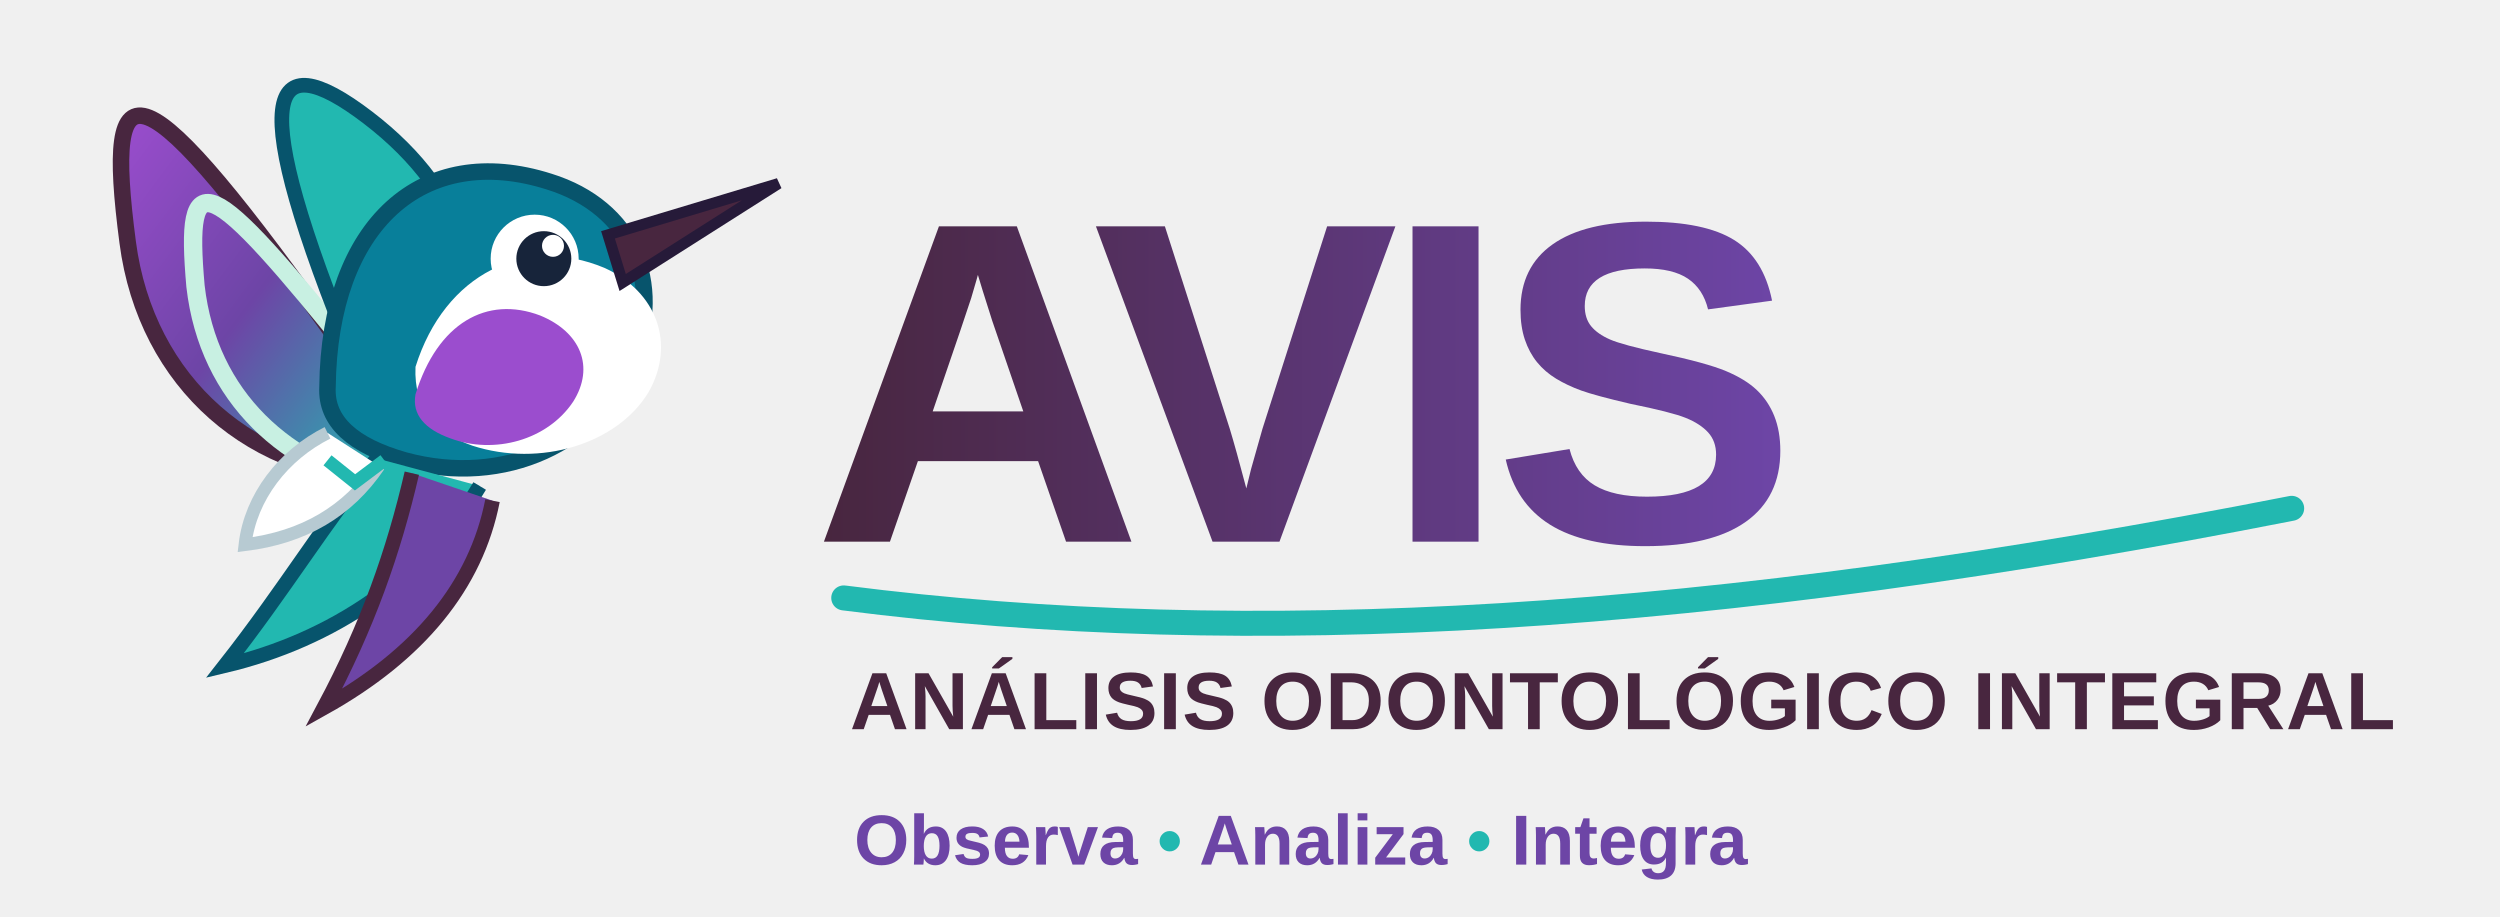
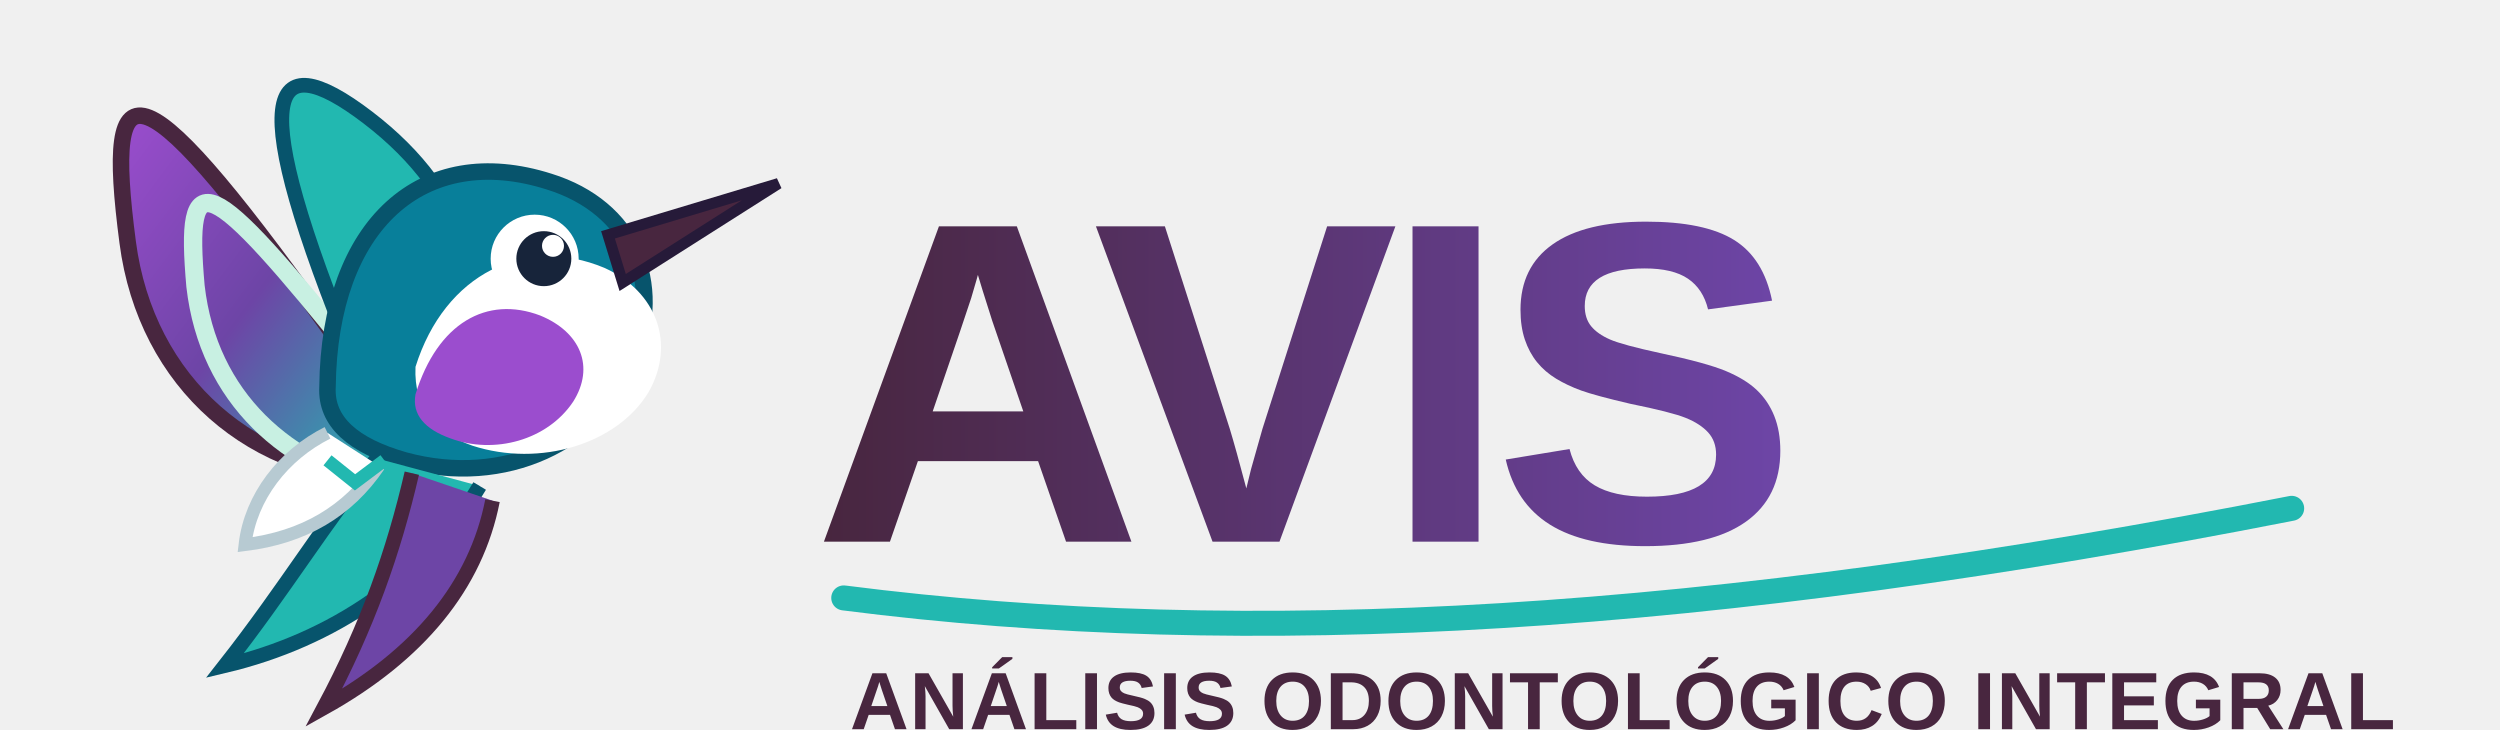
- <svg xmlns="http://www.w3.org/2000/svg" viewBox="0 0 1200 440" role="img" aria-labelledby="t d">
+ <svg xmlns="http://www.w3.org/2000/svg" viewBox="0 0 1200 350" role="img" aria-labelledby="t d">
  <defs>
    <linearGradient id="wing" x1="0" y1="0" x2="1" y2="1">
      <stop stop-color="#9B4DCE" />
      <stop offset=".5" stop-color="#6D45A6" />
      <stop offset="1" stop-color="#22B8B0" />
    </linearGradient>
    <linearGradient id="word" x1="0" y1="0" x2="1" y2="0">
      <stop stop-color="#48263F" />
      <stop offset="1" stop-color="#6D45A6" />
    </linearGradient>
  </defs>
  <g transform="translate(12 8) scale(.88)">
    <path d="M173 180C61 22 43 24 56 123c10 77 69 128 144 128Z" fill="url(#wing)" stroke="#48263F" stroke-width="9" />
    <path d="M181 186C99 84 87 79 93 147c7 61 50 99 106 111" fill="none" stroke="#C8F0E2" stroke-width="10" />
    <path d="M180 188C120 42 132 13 187 55c55 42 73 99 40 157" fill="#22B8B0" stroke="#07546C" stroke-width="8" />
    <path d="M165 202C166 113 217 68 286 90c45 14 63 55 45 98-18 44-69 69-124 54-28-8-43-21-42-40Z" fill="#087F9A" stroke="#07546C" stroke-width="9" />
    <path d="M213 191c16-51 60-72 103-54 29 13 39 42 24 68-17 28-59 41-96 29-20-7-32-20-31-43Z" fill="#fff" />
    <path d="M213 206c12-39 39-54 68-43 22 9 30 28 18 47-14 21-43 29-67 20-14-5-21-13-19-24Z" fill="#9B4DCE" />
    <circle cx="278" cy="132" r="24" fill="#fff" />
    <circle cx="283" cy="132" r="15" fill="#17243A" />
    <circle cx="288" cy="125" r="6" fill="#fff" />
    <path d="M318 119 411 91 326 145Z" fill="#48263F" stroke="#261A39" stroke-width="6" />
    <path d="M192 241c-28 34-50 71-83 113 59-14 109-48 139-98" fill="#22B8B0" stroke="#07546C" stroke-width="8" />
    <path d="M211 249c-10 43-24 83-48 128 52-29 83-67 92-113" fill="#6D45A6" stroke="#48263F" stroke-width="8" />
    <path d="M165 227c-24 12-42 35-45 61 32-4 56-18 73-43" fill="#fff" stroke="#B7CAD2" stroke-width="7" />
    <path d="M165 242l15 12 16-12" fill="none" stroke="#22B8B0" stroke-width="7" />
  </g>
  <g transform="translate(390 40)">
    <text x="0" y="220" font-family="Arial,Helvetica,sans-serif" font-size="220" font-weight="900" letter-spacing="-8" fill="url(#word)">AVIS</text>
    <path d="M15 247c195 25 415 12 695-43" fill="none" stroke="#22B8B0" stroke-width="12" stroke-linecap="round" />
    <text x="18" y="310" font-family="Arial,Helvetica,sans-serif" font-size="39" font-weight="700" letter-spacing=".5" fill="#48263F">ANÁLISIS ODONTOLÓGICO INTEGRAL</text>
-     <text x="20" y="375" font-family="Arial,Helvetica,sans-serif" font-size="34" font-weight="600" fill="#6D45A6">Observa <tspan fill="#22B8B0">•</tspan> Analiza <tspan fill="#22B8B0">•</tspan> Integra</text>
  </g>
</svg>
